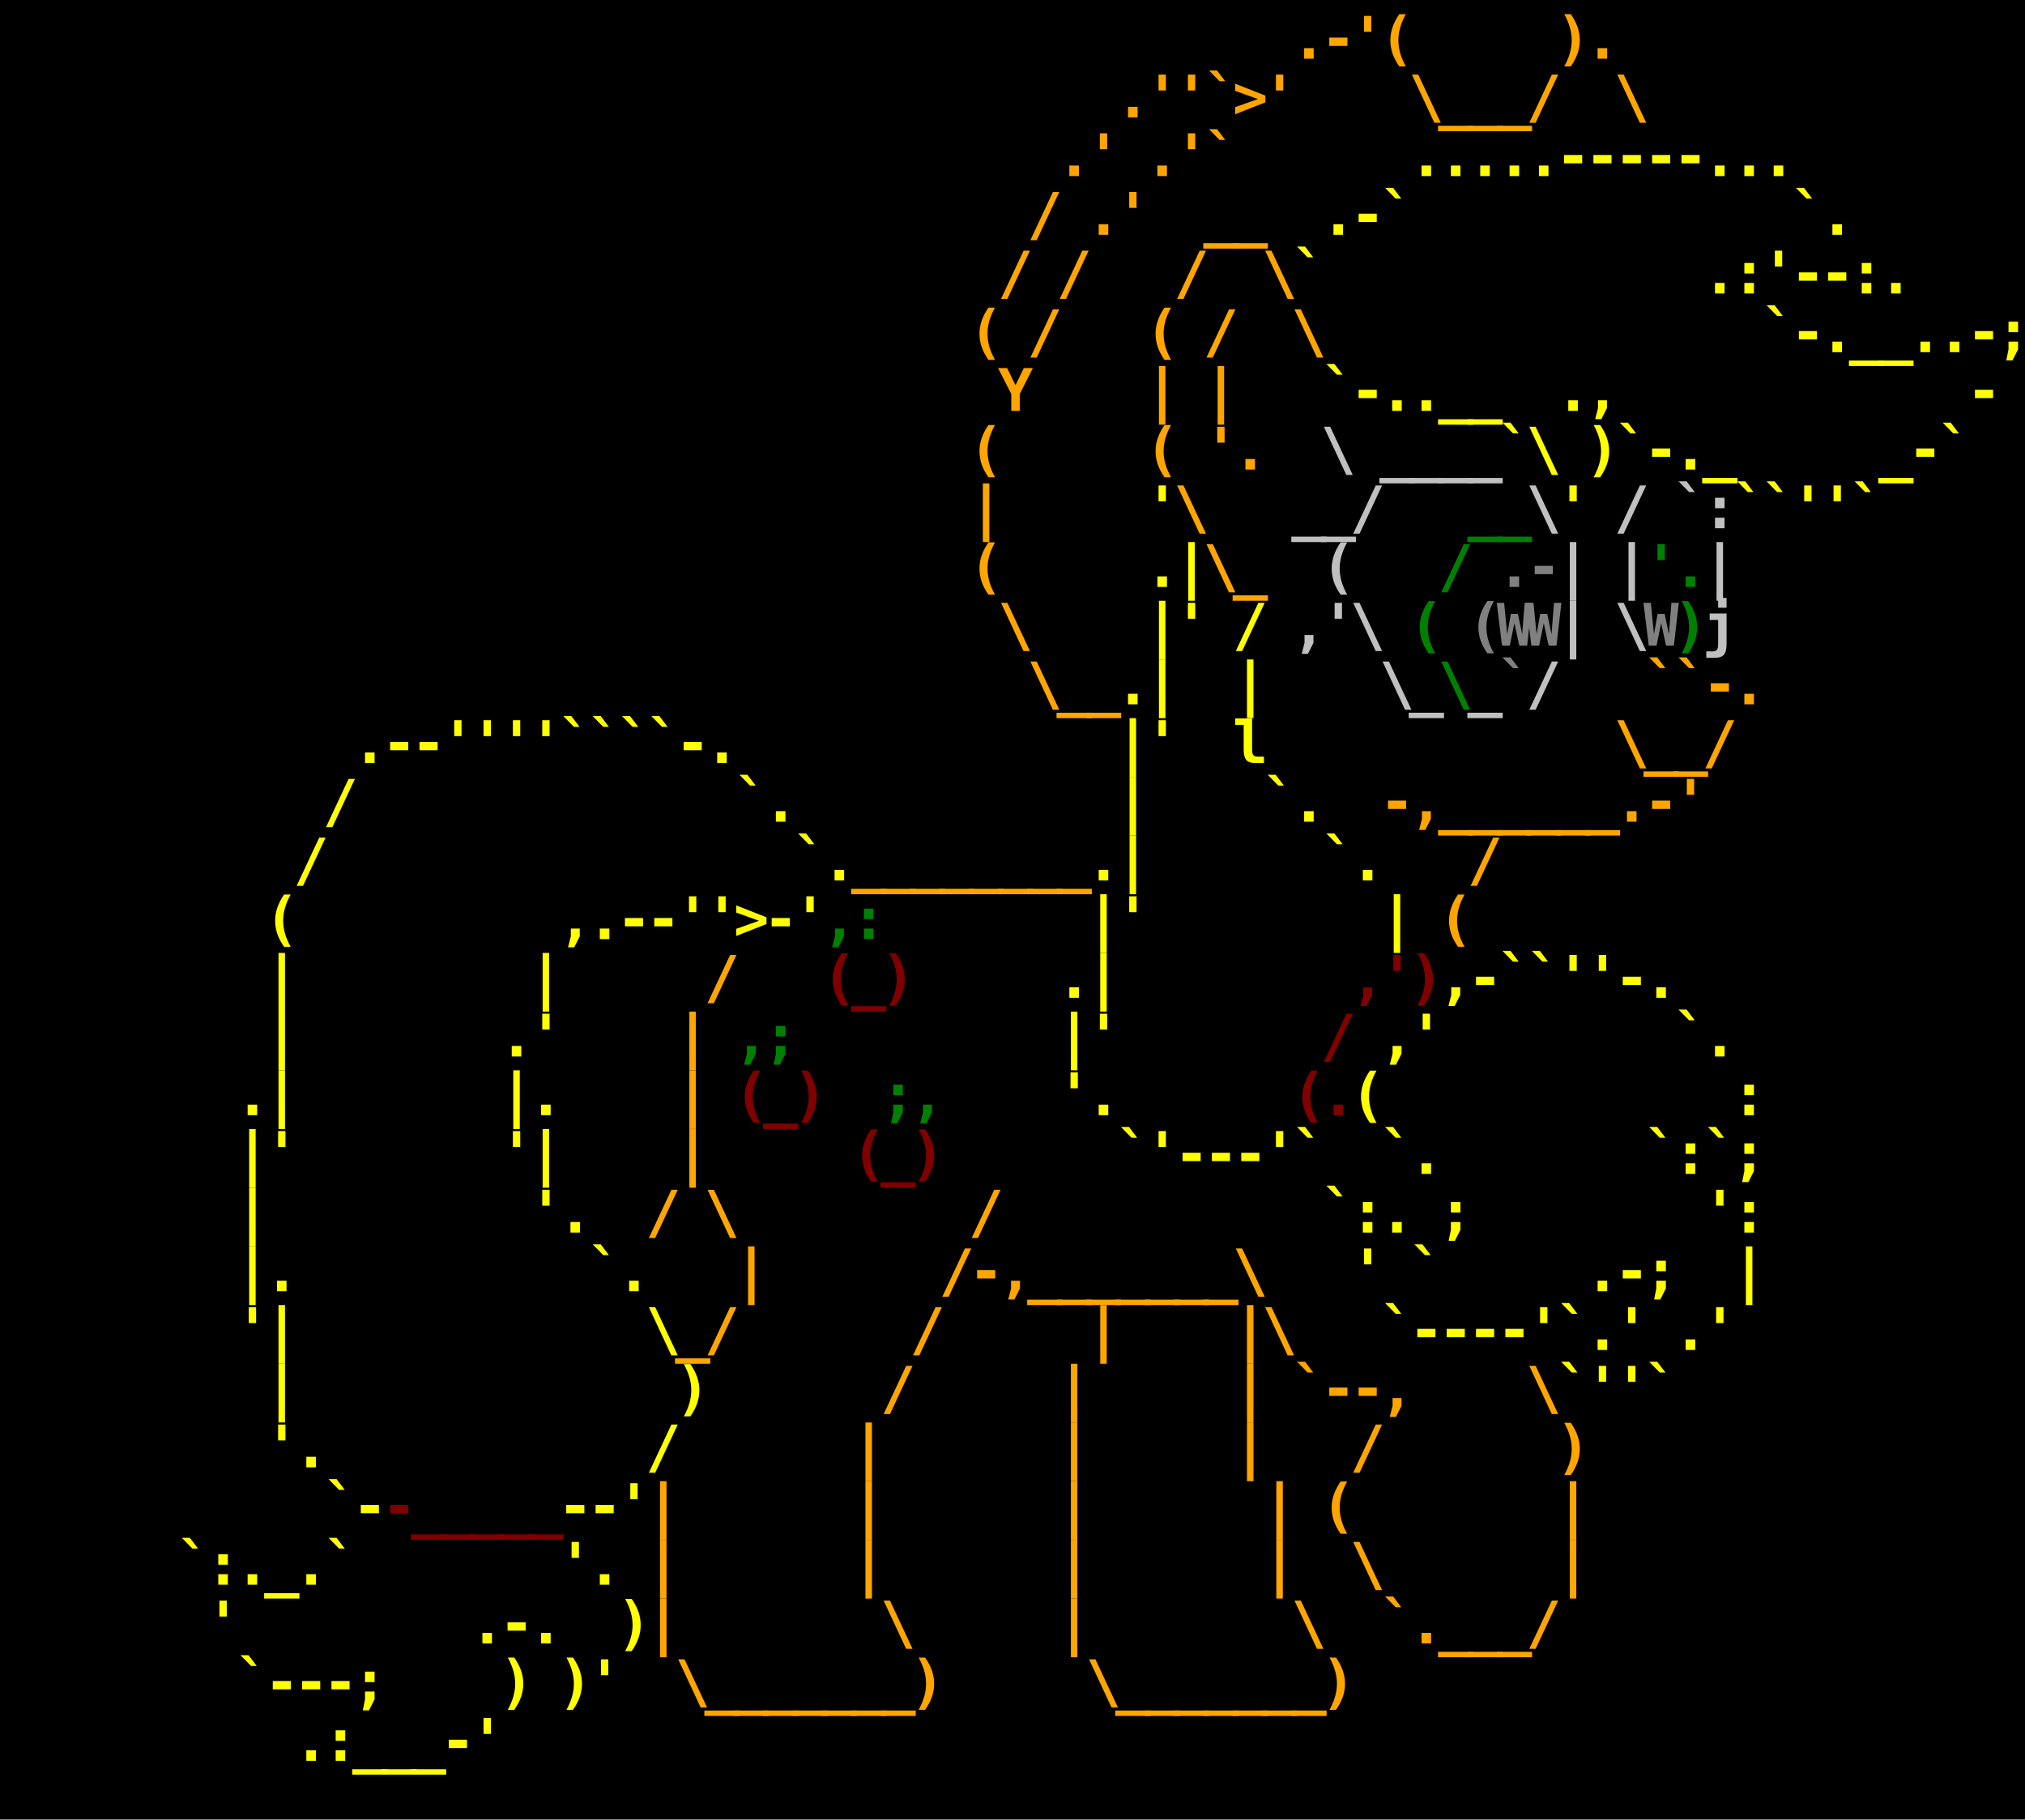
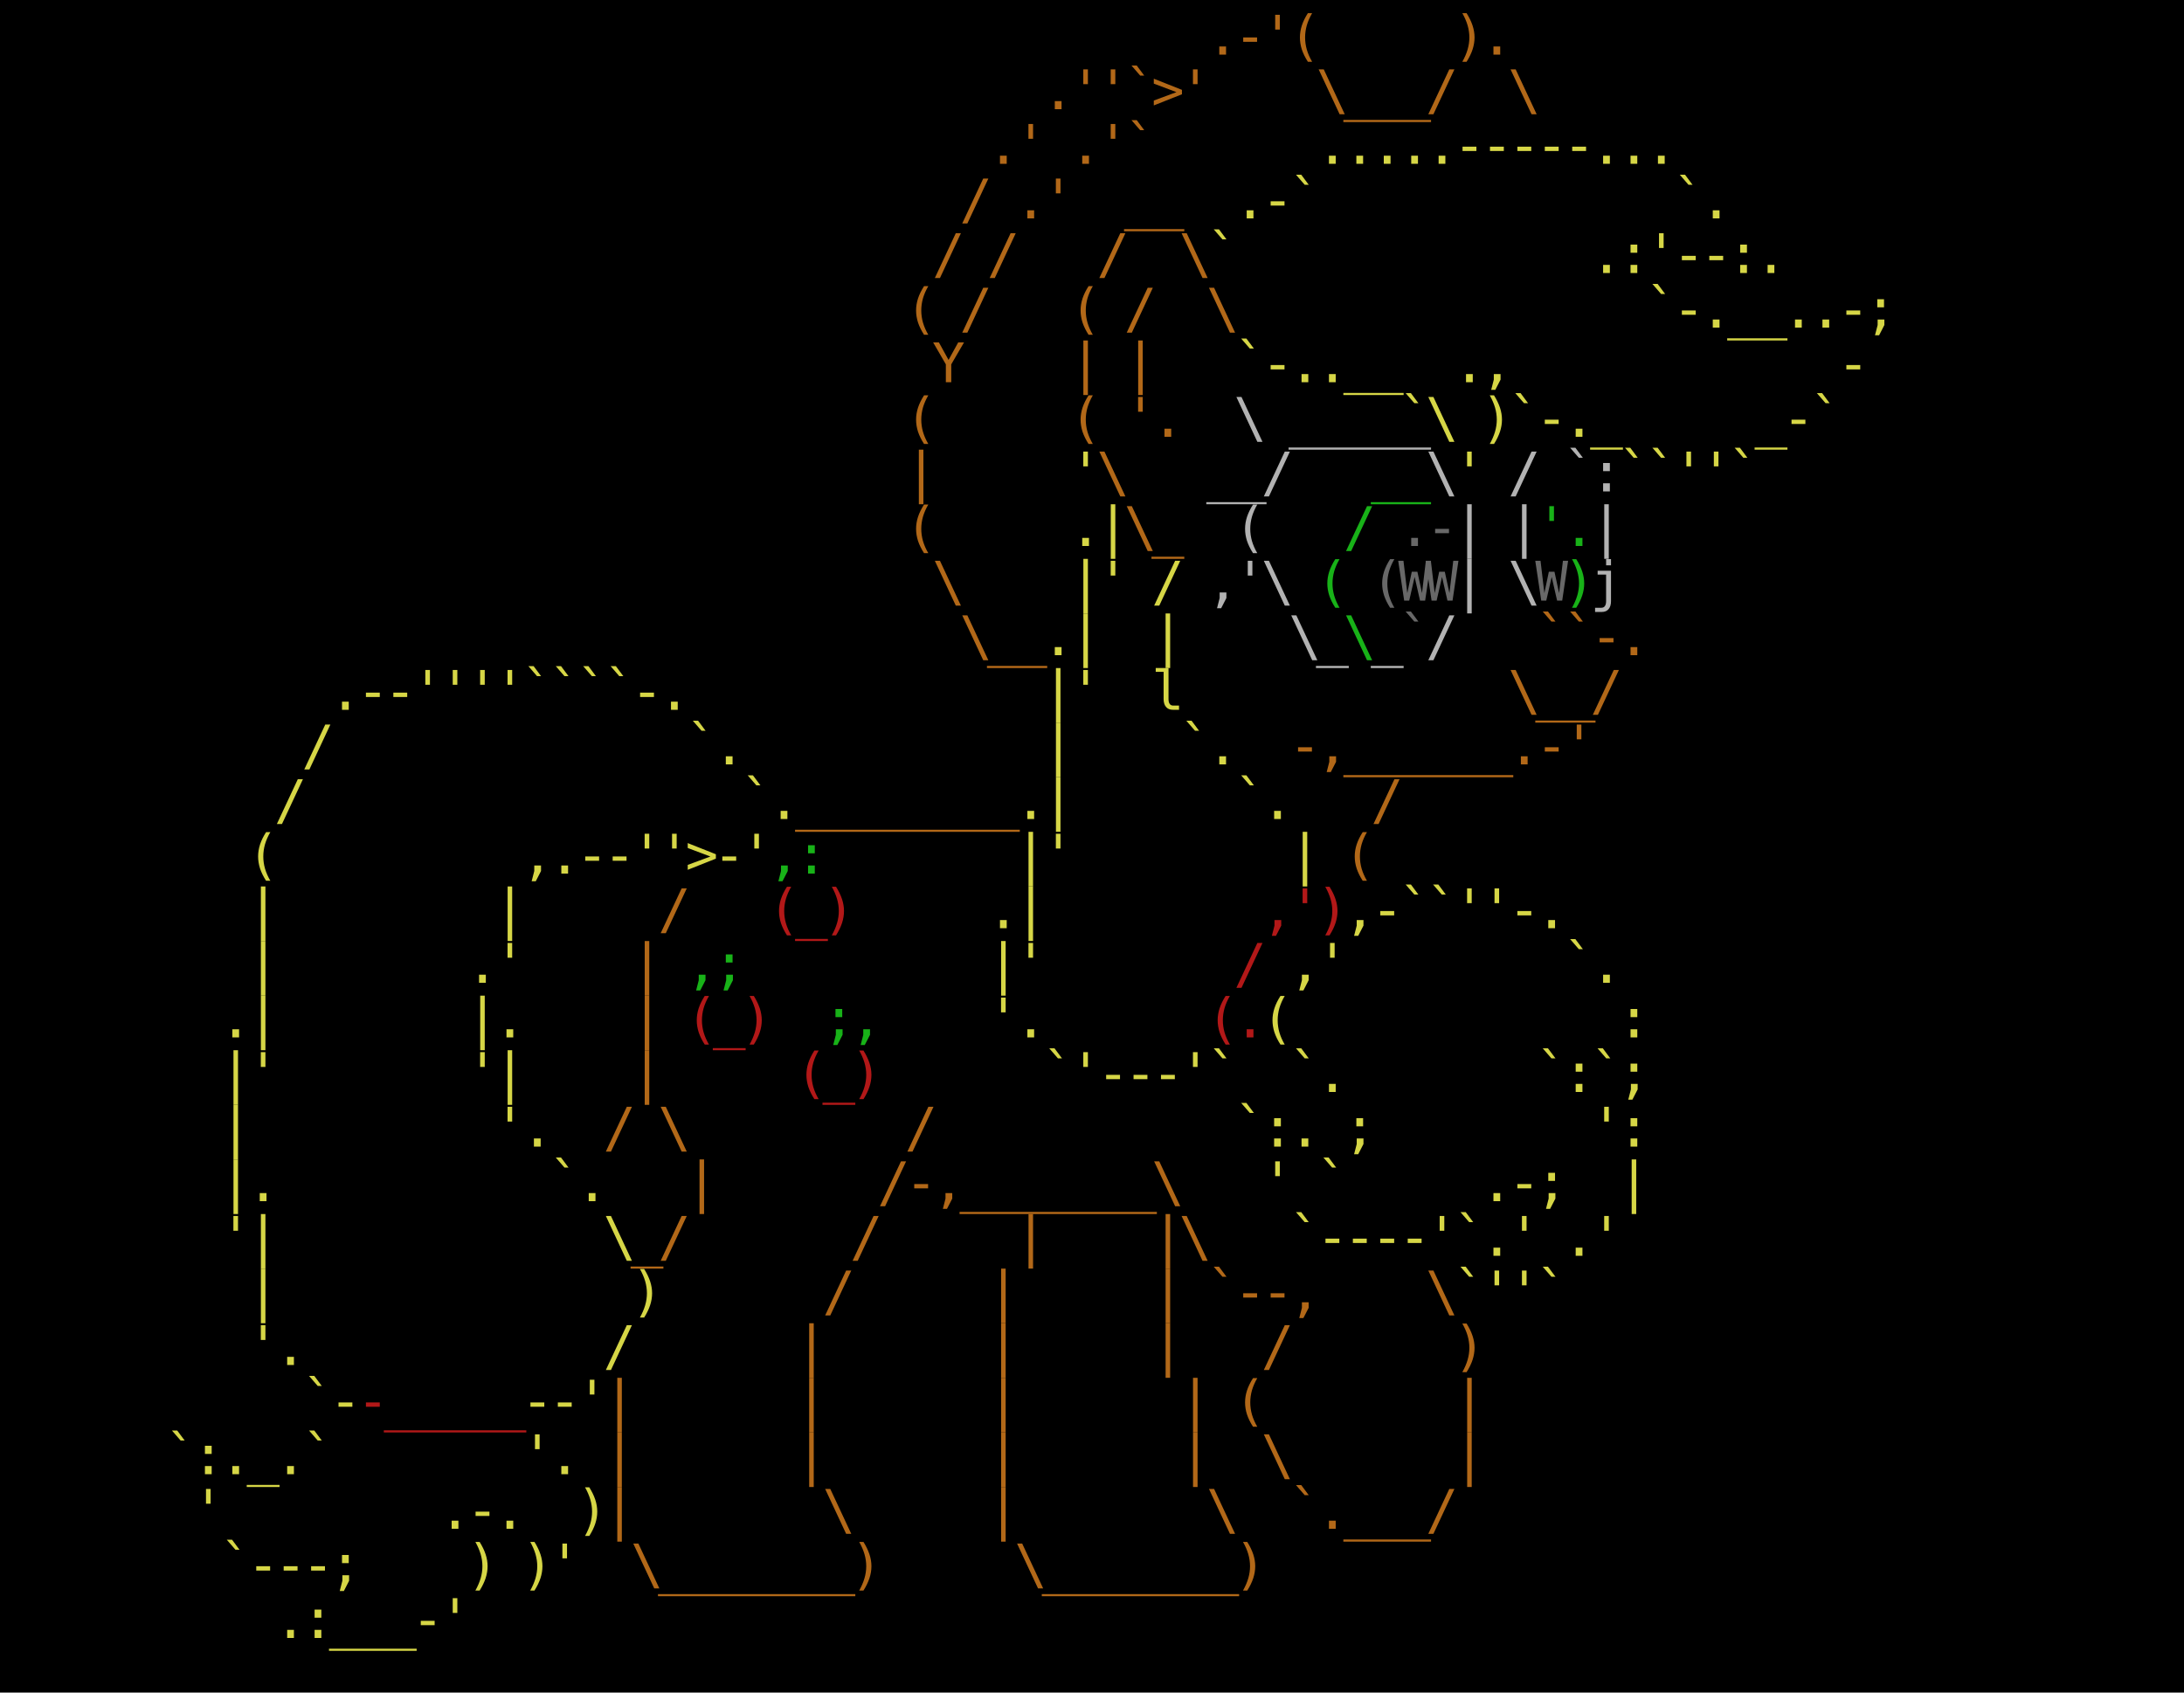
- <svg xmlns="http://www.w3.org/2000/svg" width="414" height="372">
-   <rect style="fill:black;stroke:none;" width="414" height="372" x="0" y="0" />
-   <text y="0" x="0" style="font-family:monospace;font-size:12px;font-weight:bold;">
-     <tspan x="264" y="12" style="fill:orange;">.</tspan>
-     <tspan x="270" y="12" style="fill:orange;">-</tspan>
-     <tspan x="276" y="12" style="fill:orange;">'</tspan>
-     <tspan x="282" y="12" style="fill:orange;">(</tspan>
-     <tspan x="318" y="12" style="fill:orange;">)</tspan>
-     <tspan x="324" y="12" style="fill:orange;">.</tspan>
-     <tspan x="228" y="24" style="fill:orange;">.</tspan>
-     <tspan x="234" y="24" style="fill:orange;">'</tspan>
-     <tspan x="240" y="24" style="fill:orange;">'</tspan>
-     <tspan x="246" y="24" style="fill:orange;">`</tspan>
-     <tspan x="252" y="24" style="fill:orange;">&gt;</tspan>
-     <tspan x="258" y="24" style="fill:orange;">'</tspan>
-     <tspan x="288" y="24" style="fill:orange;">\</tspan>
-     <tspan x="294" y="24" style="fill:orange;">_</tspan>
-     <tspan x="300" y="24" style="fill:orange;">_</tspan>
-     <tspan x="306" y="24" style="fill:orange;">_</tspan>
-     <tspan x="312" y="24" style="fill:orange;">/</tspan>
-     <tspan x="330" y="24" style="fill:orange;">\</tspan>
-     <tspan x="216" y="36" style="fill:orange;">.</tspan>
-     <tspan x="222" y="36" style="fill:orange;">'</tspan>
-     <tspan x="234" y="36" style="fill:orange;">.</tspan>
-     <tspan x="240" y="36" style="fill:orange;">'</tspan>
-     <tspan x="246" y="36" style="fill:orange;">`</tspan>
-     <tspan x="288" y="36" style="fill:yellow;">.</tspan>
-     <tspan x="294" y="36" style="fill:yellow;">.</tspan>
-     <tspan x="300" y="36" style="fill:yellow;">.</tspan>
-     <tspan x="306" y="36" style="fill:yellow;">.</tspan>
-     <tspan x="312" y="36" style="fill:yellow;">.</tspan>
-     <tspan x="318" y="36" style="fill:yellow;">-</tspan>
-     <tspan x="324" y="36" style="fill:yellow;">-</tspan>
-     <tspan x="330" y="36" style="fill:yellow;">-</tspan>
-     <tspan x="336" y="36" style="fill:yellow;">-</tspan>
-     <tspan x="342" y="36" style="fill:yellow;">-</tspan>
-     <tspan x="348" y="36" style="fill:yellow;">.</tspan>
-     <tspan x="354" y="36" style="fill:yellow;">.</tspan>
-     <tspan x="360" y="36" style="fill:yellow;">.</tspan>
-     <tspan x="210" y="48" style="fill:orange;">/</tspan>
-     <tspan x="222" y="48" style="fill:orange;">.</tspan>
-     <tspan x="228" y="48" style="fill:orange;">'</tspan>
-     <tspan x="246" y="48" style="fill:orange;">_</tspan>
-     <tspan x="252" y="48" style="fill:orange;">_</tspan>
-     <tspan x="270" y="48" style="fill:yellow;">.</tspan>
-     <tspan x="276" y="48" style="fill:yellow;">-</tspan>
-     <tspan x="282" y="48" style="fill:yellow;">`</tspan>
-     <tspan x="366" y="48" style="fill:yellow;">`</tspan>
-     <tspan x="372" y="48" style="fill:yellow;">.</tspan>
-     <tspan x="204" y="60" style="fill:orange;">/</tspan>
-     <tspan x="216" y="60" style="fill:orange;">/</tspan>
-     <tspan x="240" y="60" style="fill:orange;">/</tspan>
-     <tspan x="258" y="60" style="fill:orange;">\</tspan>
-     <tspan x="264" y="60" style="fill:yellow;">`</tspan>
-     <tspan x="348" y="60" style="fill:yellow;">.</tspan>
-     <tspan x="354" y="60" style="fill:yellow;">:</tspan>
-     <tspan x="360" y="60" style="fill:yellow;">'</tspan>
-     <tspan x="366" y="60" style="fill:yellow;">-</tspan>
-     <tspan x="372" y="60" style="fill:yellow;">-</tspan>
-     <tspan x="378" y="60" style="fill:yellow;">:</tspan>
-     <tspan x="384" y="60" style="fill:yellow;">.</tspan>
-     <tspan x="198" y="72" style="fill:orange;">(</tspan>
-     <tspan x="210" y="72" style="fill:orange;">/</tspan>
-     <tspan x="234" y="72" style="fill:orange;">(</tspan>
-     <tspan x="246" y="72" style="fill:orange;">/</tspan>
-     <tspan x="264" y="72" style="fill:orange;">\</tspan>
-     <tspan x="360" y="72" style="fill:yellow;">`</tspan>
-     <tspan x="366" y="72" style="fill:yellow;">-</tspan>
-     <tspan x="372" y="72" style="fill:yellow;">.</tspan>
-     <tspan x="378" y="72" style="fill:yellow;">_</tspan>
-     <tspan x="384" y="72" style="fill:yellow;">_</tspan>
-     <tspan x="390" y="72" style="fill:yellow;">.</tspan>
-     <tspan x="396" y="72" style="fill:yellow;">.</tspan>
-     <tspan x="402" y="72" style="fill:yellow;">-</tspan>
-     <tspan x="408" y="72" style="fill:yellow;">;</tspan>
-     <tspan x="204" y="84" style="fill:orange;">Y</tspan>
-     <tspan x="234" y="84" style="fill:orange;">|</tspan>
-     <tspan x="246" y="84" style="fill:orange;">|</tspan>
-     <tspan x="270" y="84" style="fill:yellow;">`</tspan>
-     <tspan x="276" y="84" style="fill:yellow;">-</tspan>
-     <tspan x="282" y="84" style="fill:yellow;">.</tspan>
-     <tspan x="288" y="84" style="fill:yellow;">.</tspan>
-     <tspan x="294" y="84" style="fill:yellow;">_</tspan>
-     <tspan x="300" y="84" style="fill:yellow;">_</tspan>
-     <tspan x="318" y="84" style="fill:yellow;">.</tspan>
-     <tspan x="324" y="84" style="fill:yellow;">,</tspan>
-     <tspan x="402" y="84" style="fill:yellow;">-</tspan>
-     <tspan x="198" y="96" style="fill:orange;">(</tspan>
-     <tspan x="234" y="96" style="fill:orange;">(</tspan>
-     <tspan x="246" y="96" style="fill:orange;">'</tspan>
-     <tspan x="252" y="96" style="fill:orange;">.</tspan>
-     <tspan x="270" y="96" style="fill:silver;">\</tspan>
-     <tspan x="282" y="96" style="fill:silver;">_</tspan>
-     <tspan x="288" y="96" style="fill:silver;">_</tspan>
-     <tspan x="294" y="96" style="fill:silver;">_</tspan>
-     <tspan x="300" y="96" style="fill:silver;">_</tspan>
-     <tspan x="306" y="96" style="fill:yellow;">`</tspan>
-     <tspan x="312" y="96" style="fill:yellow;">\</tspan>
-     <tspan x="324" y="96" style="fill:yellow;">)</tspan>
-     <tspan x="330" y="96" style="fill:yellow;">`</tspan>
-     <tspan x="336" y="96" style="fill:yellow;">-</tspan>
-     <tspan x="342" y="96" style="fill:yellow;">.</tspan>
-     <tspan x="348" y="96" style="fill:yellow;">_</tspan>
-     <tspan x="384" y="96" style="fill:yellow;">_</tspan>
-     <tspan x="390" y="96" style="fill:yellow;">-</tspan>
-     <tspan x="396" y="96" style="fill:yellow;">`</tspan>
-     <tspan x="198" y="108" style="fill:orange;">|</tspan>
-     <tspan x="234" y="108" style="fill:yellow;">'</tspan>
-     <tspan x="240" y="108" style="fill:orange;">\</tspan>
-     <tspan x="264" y="108" style="fill:silver;">_</tspan>
-     <tspan x="270" y="108" style="fill:silver;">_</tspan>
-     <tspan x="276" y="108" style="fill:silver;">/</tspan>
-     <tspan x="300" y="108" style="fill:green;">_</tspan>
-     <tspan x="306" y="108" style="fill:green;">_</tspan>
-     <tspan x="312" y="108" style="fill:silver;">\</tspan>
-     <tspan x="318" y="108" style="fill:yellow;">'</tspan>
-     <tspan x="330" y="108" style="fill:silver;">/</tspan>
-     <tspan x="342" y="108" style="fill:silver;">`</tspan>
-     <tspan x="348" y="108" style="fill:silver;">:</tspan>
-     <tspan x="354" y="108" style="fill:yellow;">`</tspan>
-     <tspan x="360" y="108" style="fill:yellow;">`</tspan>
-     <tspan x="366" y="108" style="fill:yellow;">'</tspan>
-     <tspan x="372" y="108" style="fill:yellow;">'</tspan>
-     <tspan x="378" y="108" style="fill:yellow;">`</tspan>
-     <tspan x="198" y="120" style="fill:orange;">(</tspan>
-     <tspan x="234" y="120" style="fill:yellow;">.</tspan>
-     <tspan x="240" y="120" style="fill:yellow;">|</tspan>
-     <tspan x="246" y="120" style="fill:orange;">\</tspan>
-     <tspan x="252" y="120" style="fill:orange;">_</tspan>
-     <tspan x="270" y="120" style="fill:silver;">(</tspan>
-     <tspan x="294" y="120" style="fill:green;">/</tspan>
-     <tspan x="306" y="120" style="fill:gray;">.</tspan>
-     <tspan x="312" y="120" style="fill:gray;">-</tspan>
-     <tspan x="318" y="120" style="fill:silver;">|</tspan>
-     <tspan x="330" y="120" style="fill:silver;">|</tspan>
-     <tspan x="336" y="120" style="fill:green;">'</tspan>
-     <tspan x="342" y="120" style="fill:green;">.</tspan>
-     <tspan x="348" y="120" style="fill:silver;">|</tspan>
-     <tspan x="204" y="132" style="fill:orange;">\</tspan>
-     <tspan x="234" y="132" style="fill:yellow;">|</tspan>
-     <tspan x="240" y="132" style="fill:yellow;">'</tspan>
-     <tspan x="252" y="132" style="fill:yellow;">/</tspan>
-     <tspan x="264" y="132" style="fill:silver;">,</tspan>
-     <tspan x="270" y="132" style="fill:silver;">'</tspan>
-     <tspan x="276" y="132" style="fill:silver;">\</tspan>
-     <tspan x="288" y="132" style="fill:green;">(</tspan>
-     <tspan x="300" y="132" style="fill:gray;">(</tspan>
-     <tspan x="306" y="132" style="fill:gray;">W</tspan>
-     <tspan x="312" y="132" style="fill:gray;">W</tspan>
-     <tspan x="318" y="132" style="fill:silver;">|</tspan>
-     <tspan x="330" y="132" style="fill:silver;">\</tspan>
-     <tspan x="336" y="132" style="fill:gray;">W</tspan>
-     <tspan x="342" y="132" style="fill:green;">)</tspan>
-     <tspan x="348" y="132" style="fill:silver;">j</tspan>
-     <tspan x="210" y="144" style="fill:orange;">\</tspan>
-     <tspan x="216" y="144" style="fill:orange;">_</tspan>
-     <tspan x="222" y="144" style="fill:orange;">_</tspan>
-     <tspan x="228" y="144" style="fill:yellow;">.</tspan>
-     <tspan x="234" y="144" style="fill:yellow;">|</tspan>
-     <tspan x="252" y="144" style="fill:yellow;">|</tspan>
-     <tspan x="282" y="144" style="fill:silver;">\</tspan>
-     <tspan x="288" y="144" style="fill:silver;">_</tspan>
-     <tspan x="294" y="144" style="fill:green;">\</tspan>
-     <tspan x="300" y="144" style="fill:silver;">_</tspan>
-     <tspan x="306" y="144" style="fill:gray;">`</tspan>
-     <tspan x="312" y="144" style="fill:silver;">/</tspan>
-     <tspan x="336" y="144" style="fill:orange;">`</tspan>
-     <tspan x="342" y="144" style="fill:orange;">`</tspan>
-     <tspan x="348" y="144" style="fill:orange;">-</tspan>
-     <tspan x="354" y="144" style="fill:orange;">.</tspan>
-     <tspan x="72" y="156" style="fill:yellow;">.</tspan>
-     <tspan x="78" y="156" style="fill:yellow;">-</tspan>
-     <tspan x="84" y="156" style="fill:yellow;">-</tspan>
-     <tspan x="90" y="156" style="fill:yellow;">'</tspan>
-     <tspan x="96" y="156" style="fill:yellow;">'</tspan>
-     <tspan x="102" y="156" style="fill:yellow;">'</tspan>
-     <tspan x="108" y="156" style="fill:yellow;">'</tspan>
-     <tspan x="114" y="156" style="fill:yellow;">`</tspan>
-     <tspan x="120" y="156" style="fill:yellow;">`</tspan>
-     <tspan x="126" y="156" style="fill:yellow;">`</tspan>
-     <tspan x="132" y="156" style="fill:yellow;">`</tspan>
-     <tspan x="138" y="156" style="fill:yellow;">-</tspan>
-     <tspan x="144" y="156" style="fill:yellow;">.</tspan>
-     <tspan x="228" y="156" style="fill:yellow;">|</tspan>
-     <tspan x="234" y="156" style="fill:yellow;">'</tspan>
-     <tspan x="252" y="156" style="fill:yellow;">l</tspan>
-     <tspan x="330" y="156" style="fill:orange;">\</tspan>
-     <tspan x="336" y="156" style="fill:orange;">_</tspan>
-     <tspan x="342" y="156" style="fill:orange;">_</tspan>
-     <tspan x="348" y="156" style="fill:orange;">/</tspan>
-     <tspan x="66" y="168" style="fill:yellow;">/</tspan>
-     <tspan x="150" y="168" style="fill:yellow;">`</tspan>
-     <tspan x="156" y="168" style="fill:yellow;">.</tspan>
-     <tspan x="228" y="168" style="fill:yellow;">|</tspan>
-     <tspan x="258" y="168" style="fill:yellow;">`</tspan>
-     <tspan x="264" y="168" style="fill:yellow;">.</tspan>
-     <tspan x="282" y="168" style="fill:orange;">-</tspan>
-     <tspan x="288" y="168" style="fill:orange;">,</tspan>
-     <tspan x="294" y="168" style="fill:orange;">_</tspan>
-     <tspan x="300" y="168" style="fill:orange;">_</tspan>
-     <tspan x="306" y="168" style="fill:orange;">_</tspan>
-     <tspan x="312" y="168" style="fill:orange;">_</tspan>
-     <tspan x="318" y="168" style="fill:orange;">_</tspan>
-     <tspan x="324" y="168" style="fill:orange;">_</tspan>
-     <tspan x="330" y="168" style="fill:orange;">.</tspan>
-     <tspan x="336" y="168" style="fill:orange;">-</tspan>
-     <tspan x="342" y="168" style="fill:orange;">'</tspan>
-     <tspan x="60" y="180" style="fill:yellow;">/</tspan>
-     <tspan x="162" y="180" style="fill:yellow;">`</tspan>
-     <tspan x="168" y="180" style="fill:yellow;">.</tspan>
-     <tspan x="174" y="180" style="fill:orange;">_</tspan>
-     <tspan x="180" y="180" style="fill:orange;">_</tspan>
-     <tspan x="186" y="180" style="fill:orange;">_</tspan>
-     <tspan x="192" y="180" style="fill:orange;">_</tspan>
-     <tspan x="198" y="180" style="fill:orange;">_</tspan>
-     <tspan x="204" y="180" style="fill:orange;">_</tspan>
-     <tspan x="210" y="180" style="fill:orange;">_</tspan>
-     <tspan x="216" y="180" style="fill:orange;">_</tspan>
-     <tspan x="222" y="180" style="fill:yellow;">.</tspan>
-     <tspan x="228" y="180" style="fill:yellow;">|</tspan>
-     <tspan x="270" y="180" style="fill:yellow;">`</tspan>
-     <tspan x="276" y="180" style="fill:yellow;">.</tspan>
-     <tspan x="300" y="180" style="fill:orange;">/</tspan>
-     <tspan x="54" y="192" style="fill:yellow;">(</tspan>
-     <tspan x="114" y="192" style="fill:yellow;">,</tspan>
-     <tspan x="120" y="192" style="fill:yellow;">.</tspan>
-     <tspan x="126" y="192" style="fill:yellow;">-</tspan>
-     <tspan x="132" y="192" style="fill:yellow;">-</tspan>
-     <tspan x="138" y="192" style="fill:yellow;">'</tspan>
-     <tspan x="144" y="192" style="fill:yellow;">'</tspan>
-     <tspan x="150" y="192" style="fill:yellow;">&gt;</tspan>
-     <tspan x="156" y="192" style="fill:yellow;">-</tspan>
-     <tspan x="162" y="192" style="fill:yellow;">'</tspan>
-     <tspan x="168" y="192" style="fill:green;">,</tspan>
-     <tspan x="174" y="192" style="fill:green;">:</tspan>
-     <tspan x="222" y="192" style="fill:yellow;">|</tspan>
-     <tspan x="228" y="192" style="fill:yellow;">'</tspan>
-     <tspan x="282" y="192" style="fill:yellow;">|</tspan>
-     <tspan x="294" y="192" style="fill:orange;">(</tspan>
-     <tspan x="54" y="204" style="fill:yellow;">|</tspan>
-     <tspan x="108" y="204" style="fill:yellow;">|</tspan>
-     <tspan x="144" y="204" style="fill:orange;">/</tspan>
-     <tspan x="168" y="204" style="fill:maroon;">(</tspan>
-     <tspan x="174" y="204" style="fill:maroon;">_</tspan>
-     <tspan x="180" y="204" style="fill:maroon;">)</tspan>
-     <tspan x="216" y="204" style="fill:yellow;">.</tspan>
-     <tspan x="222" y="204" style="fill:yellow;">|</tspan>
-     <tspan x="276" y="204" style="fill:maroon;">,</tspan>
-     <tspan x="282" y="204" style="fill:maroon;">'</tspan>
-     <tspan x="288" y="204" style="fill:maroon;">)</tspan>
-     <tspan x="294" y="204" style="fill:yellow;">,</tspan>
-     <tspan x="300" y="204" style="fill:yellow;">-</tspan>
-     <tspan x="306" y="204" style="fill:yellow;">`</tspan>
-     <tspan x="312" y="204" style="fill:yellow;">`</tspan>
-     <tspan x="318" y="204" style="fill:yellow;">'</tspan>
-     <tspan x="324" y="204" style="fill:yellow;">'</tspan>
-     <tspan x="330" y="204" style="fill:yellow;">-</tspan>
-     <tspan x="336" y="204" style="fill:yellow;">.</tspan>
-     <tspan x="54" y="216" style="fill:yellow;">|</tspan>
-     <tspan x="102" y="216" style="fill:yellow;">.</tspan>
-     <tspan x="108" y="216" style="fill:yellow;">'</tspan>
-     <tspan x="138" y="216" style="fill:orange;">|</tspan>
-     <tspan x="150" y="216" style="fill:green;">,</tspan>
-     <tspan x="156" y="216" style="fill:green;">;</tspan>
-     <tspan x="216" y="216" style="fill:yellow;">|</tspan>
-     <tspan x="222" y="216" style="fill:yellow;">'</tspan>
-     <tspan x="270" y="216" style="fill:maroon;">/</tspan>
-     <tspan x="282" y="216" style="fill:yellow;">,</tspan>
-     <tspan x="288" y="216" style="fill:yellow;">'</tspan>
-     <tspan x="342" y="216" style="fill:yellow;">`</tspan>
-     <tspan x="348" y="216" style="fill:yellow;">.</tspan>
-     <tspan x="48" y="228" style="fill:yellow;">.</tspan>
-     <tspan x="54" y="228" style="fill:yellow;">|</tspan>
-     <tspan x="102" y="228" style="fill:yellow;">|</tspan>
-     <tspan x="108" y="228" style="fill:yellow;">.</tspan>
-     <tspan x="138" y="228" style="fill:orange;">|</tspan>
-     <tspan x="150" y="228" style="fill:maroon;">(</tspan>
-     <tspan x="156" y="228" style="fill:maroon;">_</tspan>
-     <tspan x="162" y="228" style="fill:maroon;">)</tspan>
-     <tspan x="180" y="228" style="fill:green;">;</tspan>
-     <tspan x="186" y="228" style="fill:green;">,</tspan>
-     <tspan x="216" y="228" style="fill:yellow;">'</tspan>
-     <tspan x="222" y="228" style="fill:yellow;">.</tspan>
-     <tspan x="264" y="228" style="fill:maroon;">(</tspan>
-     <tspan x="270" y="228" style="fill:maroon;">.</tspan>
-     <tspan x="276" y="228" style="fill:yellow;">(</tspan>
-     <tspan x="354" y="228" style="fill:yellow;">:</tspan>
-     <tspan x="48" y="240" style="fill:yellow;">|</tspan>
-     <tspan x="54" y="240" style="fill:yellow;">'</tspan>
-     <tspan x="102" y="240" style="fill:yellow;">'</tspan>
-     <tspan x="108" y="240" style="fill:yellow;">|</tspan>
-     <tspan x="138" y="240" style="fill:orange;">|</tspan>
-     <tspan x="174" y="240" style="fill:maroon;">(</tspan>
-     <tspan x="180" y="240" style="fill:maroon;">_</tspan>
-     <tspan x="186" y="240" style="fill:maroon;">)</tspan>
-     <tspan x="228" y="240" style="fill:yellow;">`</tspan>
-     <tspan x="234" y="240" style="fill:yellow;">'</tspan>
-     <tspan x="240" y="240" style="fill:yellow;">-</tspan>
-     <tspan x="246" y="240" style="fill:yellow;">-</tspan>
-     <tspan x="252" y="240" style="fill:yellow;">-</tspan>
-     <tspan x="258" y="240" style="fill:yellow;">'</tspan>
-     <tspan x="264" y="240" style="fill:yellow;">`</tspan>
-     <tspan x="282" y="240" style="fill:yellow;">`</tspan>
-     <tspan x="288" y="240" style="fill:yellow;">.</tspan>
-     <tspan x="336" y="240" style="fill:yellow;">`</tspan>
-     <tspan x="342" y="240" style="fill:yellow;">:</tspan>
-     <tspan x="348" y="240" style="fill:yellow;">`</tspan>
-     <tspan x="354" y="240" style="fill:yellow;">;</tspan>
-     <tspan x="48" y="252" style="fill:yellow;">|</tspan>
-     <tspan x="108" y="252" style="fill:yellow;">'</tspan>
-     <tspan x="114" y="252" style="fill:yellow;">.</tspan>
-     <tspan x="132" y="252" style="fill:orange;">/</tspan>
-     <tspan x="144" y="252" style="fill:orange;">\</tspan>
-     <tspan x="198" y="252" style="fill:orange;">/</tspan>
-     <tspan x="270" y="252" style="fill:yellow;">`</tspan>
-     <tspan x="276" y="252" style="fill:yellow;">:</tspan>
-     <tspan x="282" y="252" style="fill:yellow;">.</tspan>
-     <tspan x="294" y="252" style="fill:yellow;">;</tspan>
-     <tspan x="348" y="252" style="fill:yellow;">'</tspan>
-     <tspan x="354" y="252" style="fill:yellow;">:</tspan>
-     <tspan x="48" y="264" style="fill:yellow;">|</tspan>
-     <tspan x="54" y="264" style="fill:yellow;">.</tspan>
-     <tspan x="120" y="264" style="fill:yellow;">`</tspan>
-     <tspan x="126" y="264" style="fill:yellow;">.</tspan>
-     <tspan x="150" y="264" style="fill:orange;">|</tspan>
-     <tspan x="192" y="264" style="fill:orange;">/</tspan>
-     <tspan x="198" y="264" style="fill:orange;">-</tspan>
-     <tspan x="204" y="264" style="fill:orange;">,</tspan>
-     <tspan x="210" y="264" style="fill:orange;">_</tspan>
-     <tspan x="216" y="264" style="fill:orange;">_</tspan>
-     <tspan x="222" y="264" style="fill:orange;">_</tspan>
-     <tspan x="228" y="264" style="fill:orange;">_</tspan>
-     <tspan x="234" y="264" style="fill:orange;">_</tspan>
-     <tspan x="240" y="264" style="fill:orange;">_</tspan>
-     <tspan x="246" y="264" style="fill:orange;">_</tspan>
-     <tspan x="252" y="264" style="fill:orange;">\</tspan>
-     <tspan x="276" y="264" style="fill:yellow;">'</tspan>
-     <tspan x="288" y="264" style="fill:yellow;">`</tspan>
-     <tspan x="324" y="264" style="fill:yellow;">.</tspan>
-     <tspan x="330" y="264" style="fill:yellow;">-</tspan>
-     <tspan x="336" y="264" style="fill:yellow;">;</tspan>
-     <tspan x="354" y="264" style="fill:yellow;">|</tspan>
-     <tspan x="48" y="276" style="fill:yellow;">'</tspan>
-     <tspan x="54" y="276" style="fill:yellow;">|</tspan>
-     <tspan x="132" y="276" style="fill:yellow;">\</tspan>
-     <tspan x="138" y="276" style="fill:orange;">_</tspan>
-     <tspan x="144" y="276" style="fill:orange;">/</tspan>
-     <tspan x="186" y="276" style="fill:orange;">/</tspan>
-     <tspan x="222" y="276" style="fill:orange;">|</tspan>
-     <tspan x="252" y="276" style="fill:orange;">|</tspan>
-     <tspan x="258" y="276" style="fill:orange;">\</tspan>
-     <tspan x="282" y="276" style="fill:yellow;">`</tspan>
-     <tspan x="288" y="276" style="fill:yellow;">-</tspan>
-     <tspan x="294" y="276" style="fill:yellow;">-</tspan>
-     <tspan x="300" y="276" style="fill:yellow;">-</tspan>
-     <tspan x="306" y="276" style="fill:yellow;">-</tspan>
-     <tspan x="312" y="276" style="fill:yellow;">'</tspan>
-     <tspan x="318" y="276" style="fill:yellow;">`</tspan>
-     <tspan x="324" y="276" style="fill:yellow;">.</tspan>
-     <tspan x="330" y="276" style="fill:yellow;">'</tspan>
-     <tspan x="342" y="276" style="fill:yellow;">.</tspan>
-     <tspan x="348" y="276" style="fill:yellow;">'</tspan>
-     <tspan x="54" y="288" style="fill:yellow;">|</tspan>
-     <tspan x="138" y="288" style="fill:yellow;">)</tspan>
-     <tspan x="180" y="288" style="fill:orange;">/</tspan>
-     <tspan x="216" y="288" style="fill:orange;">|</tspan>
-     <tspan x="252" y="288" style="fill:orange;">|</tspan>
-     <tspan x="264" y="288" style="fill:orange;">`</tspan>
-     <tspan x="270" y="288" style="fill:orange;">-</tspan>
-     <tspan x="276" y="288" style="fill:orange;">-</tspan>
-     <tspan x="282" y="288" style="fill:orange;">,</tspan>
-     <tspan x="312" y="288" style="fill:orange;">\</tspan>
-     <tspan x="318" y="288" style="fill:yellow;">`</tspan>
-     <tspan x="324" y="288" style="fill:yellow;">'</tspan>
-     <tspan x="330" y="288" style="fill:yellow;">'</tspan>
-     <tspan x="336" y="288" style="fill:yellow;">`</tspan>
-     <tspan x="54" y="300" style="fill:yellow;">'</tspan>
-     <tspan x="60" y="300" style="fill:yellow;">.</tspan>
-     <tspan x="132" y="300" style="fill:yellow;">/</tspan>
-     <tspan x="174" y="300" style="fill:orange;">|</tspan>
-     <tspan x="216" y="300" style="fill:orange;">|</tspan>
-     <tspan x="252" y="300" style="fill:orange;">|</tspan>
-     <tspan x="276" y="300" style="fill:orange;">/</tspan>
-     <tspan x="318" y="300" style="fill:orange;">)</tspan>
-     <tspan x="66" y="312" style="fill:yellow;">`</tspan>
-     <tspan x="72" y="312" style="fill:yellow;">-</tspan>
-     <tspan x="78" y="312" style="fill:maroon;">-</tspan>
-     <tspan x="84" y="312" style="fill:maroon;">_</tspan>
-     <tspan x="90" y="312" style="fill:maroon;">_</tspan>
-     <tspan x="96" y="312" style="fill:maroon;">_</tspan>
-     <tspan x="102" y="312" style="fill:maroon;">_</tspan>
-     <tspan x="108" y="312" style="fill:maroon;">_</tspan>
-     <tspan x="114" y="312" style="fill:yellow;">-</tspan>
-     <tspan x="120" y="312" style="fill:yellow;">-</tspan>
-     <tspan x="126" y="312" style="fill:yellow;">'</tspan>
-     <tspan x="132" y="312" style="fill:orange;">|</tspan>
-     <tspan x="174" y="312" style="fill:orange;">|</tspan>
-     <tspan x="216" y="312" style="fill:orange;">|</tspan>
-     <tspan x="258" y="312" style="fill:orange;">|</tspan>
-     <tspan x="270" y="312" style="fill:orange;">(</tspan>
-     <tspan x="318" y="312" style="fill:orange;">|</tspan>
-     <tspan x="36" y="324" style="fill:yellow;">`</tspan>
-     <tspan x="42" y="324" style="fill:yellow;">:</tspan>
-     <tspan x="48" y="324" style="fill:yellow;">.</tspan>
-     <tspan x="54" y="324" style="fill:yellow;">_</tspan>
-     <tspan x="60" y="324" style="fill:yellow;">.</tspan>
-     <tspan x="66" y="324" style="fill:yellow;">`</tspan>
-     <tspan x="114" y="324" style="fill:yellow;">'</tspan>
-     <tspan x="120" y="324" style="fill:yellow;">.</tspan>
-     <tspan x="132" y="324" style="fill:orange;">|</tspan>
-     <tspan x="174" y="324" style="fill:orange;">|</tspan>
-     <tspan x="216" y="324" style="fill:orange;">|</tspan>
-     <tspan x="258" y="324" style="fill:orange;">|</tspan>
-     <tspan x="276" y="324" style="fill:orange;">\</tspan>
-     <tspan x="318" y="324" style="fill:orange;">|</tspan>
-     <tspan x="42" y="336" style="fill:yellow;">'</tspan>
-     <tspan x="96" y="336" style="fill:yellow;">.</tspan>
-     <tspan x="102" y="336" style="fill:yellow;">-</tspan>
-     <tspan x="108" y="336" style="fill:yellow;">.</tspan>
-     <tspan x="126" y="336" style="fill:yellow;">)</tspan>
-     <tspan x="132" y="336" style="fill:orange;">|</tspan>
-     <tspan x="180" y="336" style="fill:orange;">\</tspan>
-     <tspan x="216" y="336" style="fill:orange;">|</tspan>
-     <tspan x="264" y="336" style="fill:orange;">\</tspan>
-     <tspan x="282" y="336" style="fill:orange;">`</tspan>
-     <tspan x="288" y="336" style="fill:orange;">.</tspan>
-     <tspan x="294" y="336" style="fill:orange;">_</tspan>
-     <tspan x="300" y="336" style="fill:orange;">_</tspan>
-     <tspan x="306" y="336" style="fill:orange;">_</tspan>
-     <tspan x="312" y="336" style="fill:orange;">/</tspan>
-     <tspan x="48" y="348" style="fill:yellow;">`</tspan>
-     <tspan x="54" y="348" style="fill:yellow;">-</tspan>
-     <tspan x="60" y="348" style="fill:yellow;">-</tspan>
-     <tspan x="66" y="348" style="fill:yellow;">-</tspan>
-     <tspan x="72" y="348" style="fill:yellow;">;</tspan>
-     <tspan x="102" y="348" style="fill:yellow;">)</tspan>
-     <tspan x="114" y="348" style="fill:yellow;">)</tspan>
-     <tspan x="120" y="348" style="fill:yellow;">'</tspan>
-     <tspan x="138" y="348" style="fill:orange;">\</tspan>
-     <tspan x="144" y="348" style="fill:orange;">_</tspan>
-     <tspan x="150" y="348" style="fill:orange;">_</tspan>
-     <tspan x="156" y="348" style="fill:orange;">_</tspan>
-     <tspan x="162" y="348" style="fill:orange;">_</tspan>
-     <tspan x="168" y="348" style="fill:orange;">_</tspan>
-     <tspan x="174" y="348" style="fill:orange;">_</tspan>
-     <tspan x="180" y="348" style="fill:orange;">_</tspan>
-     <tspan x="186" y="348" style="fill:orange;">)</tspan>
-     <tspan x="222" y="348" style="fill:orange;">\</tspan>
-     <tspan x="228" y="348" style="fill:orange;">_</tspan>
-     <tspan x="234" y="348" style="fill:orange;">_</tspan>
-     <tspan x="240" y="348" style="fill:orange;">_</tspan>
-     <tspan x="246" y="348" style="fill:orange;">_</tspan>
-     <tspan x="252" y="348" style="fill:orange;">_</tspan>
-     <tspan x="258" y="348" style="fill:orange;">_</tspan>
-     <tspan x="264" y="348" style="fill:orange;">_</tspan>
-     <tspan x="270" y="348" style="fill:orange;">)</tspan>
-     <tspan x="60" y="360" style="fill:yellow;">.</tspan>
-     <tspan x="66" y="360" style="fill:yellow;">:</tspan>
-     <tspan x="72" y="360" style="fill:yellow;">_</tspan>
-     <tspan x="78" y="360" style="fill:yellow;">_</tspan>
-     <tspan x="84" y="360" style="fill:yellow;">_</tspan>
-     <tspan x="90" y="360" style="fill:yellow;">-</tspan>
-     <tspan x="96" y="360" style="fill:yellow;">'</tspan>
+ <svg xmlns="http://www.w3.org/2000/svg" width="480.0" height="372">
+   <rect style="fill:#000000;stroke:none;" width="480.0" height="372" x="0" y="0" />
+   <text y="0" x="0" style="font-family:monospace;font-size:12px;font-weight:#b2b2b2;fill:white;fill:#686868;letter-spacing:-1.2px" xml:space="preserve">
+     <tspan x="0" y="36">                                                                                </tspan>
+     <tspan x="0" y="48">                                                                                </tspan>
+     <tspan x="0" y="60">                                                                                </tspan>
+     <tspan x="0" y="72">                                                                                </tspan>
+     <tspan x="0" y="84">                                                                                </tspan>
+     <tspan x="0" y="96">                                                                                </tspan>
+     <tspan x="0" y="108">                                                                                </tspan>
+     <tspan x="0" y="120">                                                   .-                           </tspan>
+     <tspan x="0" y="132">                                                  (WW   W                       </tspan>
+     <tspan x="0" y="144">                                                   ` </tspan>
+     <tspan x="0" y="156"> </tspan>
+   </text>
+   <text y="0" x="0" style="font-family:monospace;font-size:12px;font-weight:#b2b2b2;fill:white;fill:#b21818;letter-spacing:-1.2px" xml:space="preserve">
+     <tspan x="0" y="36">                                                </tspan>
+     <tspan x="0" y="48">                                                </tspan>
+     <tspan x="0" y="60">                                                </tspan>
+     <tspan x="0" y="72">                                                </tspan>
+     <tspan x="0" y="84">                                                </tspan>
+     <tspan x="0" y="96">                                                </tspan>
+     <tspan x="0" y="108">                                                </tspan>
+     <tspan x="0" y="120">                                                </tspan>
+     <tspan x="0" y="132">                                                </tspan>
+     <tspan x="0" y="144">                                                </tspan>
+     <tspan x="0" y="156">                                                </tspan>
+     <tspan x="0" y="168">                                                </tspan>
+     <tspan x="0" y="180">                                                </tspan>
+     <tspan x="0" y="192">                                                </tspan>
+     <tspan x="0" y="204">                            (_)               ,')</tspan>
+     <tspan x="0" y="216">                                             /  </tspan>
+     <tspan x="0" y="228">                         (_)                (.</tspan>
+     <tspan x="0" y="240">                             (_)</tspan>
+     <tspan x="0" y="252">                             </tspan>
+     <tspan x="0" y="264">                             </tspan>
+     <tspan x="0" y="276">                             </tspan>
+     <tspan x="0" y="288">                             </tspan>
+     <tspan x="0" y="300">                             </tspan>
+     <tspan x="0" y="312">             -_____          </tspan>
+   </text>
+   <text y="0" x="0" style="font-family:monospace;font-size:12px;font-weight:#b2b2b2;fill:white;fill:#b2b2b2;letter-spacing:-1.2px" xml:space="preserve">
+     <tspan x="0" y="36">                                                                                </tspan>
+     <tspan x="0" y="48">                                                                                </tspan>
+     <tspan x="0" y="60">                                                                                </tspan>
+     <tspan x="0" y="72">                                                                                </tspan>
+     <tspan x="0" y="84">                                                                                </tspan>
+     <tspan x="0" y="96">                                             \ _____              </tspan>
+     <tspan x="0" y="108">                                            __/     \  / `:      </tspan>
+     <tspan x="0" y="120">                                             (       | |  |                     </tspan>
+     <tspan x="0" y="132">                                            ,'\      | \  j                     </tspan>
+     <tspan x="0" y="144">                                               \_ _ /              </tspan>
+   </text>
+   <text y="0" x="0" style="font-family:monospace;font-size:12px;font-weight:#b2b2b2;fill:white;fill:#b26818;letter-spacing:-1.2px" xml:space="preserve">
+     <tspan x="0" y="12">                                            .-'(     ).             </tspan>
+     <tspan x="0" y="24">                                      .''`&gt;'    \___/  \            </tspan>
+     <tspan x="0" y="36">                                    .' .'`                                      </tspan>
+     <tspan x="0" y="48">                                   / .'  __                  </tspan>
+     <tspan x="0" y="60">                                  / /   /  \                 </tspan>
+     <tspan x="0" y="72">                                 ( /   ( /  \                 </tspan>
+     <tspan x="0" y="84">                                  Y    | |                       </tspan>
+     <tspan x="0" y="96">                                 (     ( '.                      </tspan>
+     <tspan x="0" y="108">                                 |      \                        </tspan>
+     <tspan x="0" y="120">                                 (       \_                                     </tspan>
+     <tspan x="0" y="132">                                  \                              </tspan>
+     <tspan x="0" y="144">                                   \__                  ``-.      </tspan>
+     <tspan x="0" y="156">                                                       \__/</tspan>
+     <tspan x="0" y="168">                                               -,______.-' </tspan>
+     <tspan x="0" y="180">                             ________             /</tspan>
+     <tspan x="0" y="192">                                                 (</tspan>
+     <tspan x="0" y="204">                        /                                  </tspan>
+     <tspan x="0" y="216">                       |                                    </tspan>
+     <tspan x="0" y="228">                       |                                   </tspan>
+     <tspan x="0" y="240">                       |                                    </tspan>
+     <tspan x="0" y="252">                      / \        /                         </tspan>
+     <tspan x="0" y="264">                         |      /-,_______\</tspan>
+     <tspan x="0" y="276">                       _/      /     |    |\                 </tspan>
+     <tspan x="0" y="288">                              /     |     | `--,    \        </tspan>
+     <tspan x="0" y="300">                             |      |     |   /      )     </tspan>
+     <tspan x="0" y="312">                      |      |      |      | (       |     </tspan>
+     <tspan x="0" y="324">                      |      |      |      |  \      |     </tspan>
+     <tspan x="0" y="336">                      |       \     |       \  `.___/      </tspan>
+     <tspan x="0" y="348">                       \_______)     \_______)             </tspan>
+     <tspan x="0" y="360">                                                            </tspan>
+     <tspan x="0" y="372"> </tspan>
+   </text>
+   <text y="0" x="0" style="font-family:monospace;font-size:12px;font-weight:#b2b2b2;fill:white;fill:#18b218;letter-spacing:-1.2px" xml:space="preserve">
+     <tspan x="0" y="36">                                                                                </tspan>
+     <tspan x="0" y="48">                                                                  </tspan>
+     <tspan x="0" y="60">                                                                  </tspan>
+     <tspan x="0" y="72">                                                                 </tspan>
+     <tspan x="0" y="84">                                                                 </tspan>
+     <tspan x="0" y="96">                                                                 </tspan>
+     <tspan x="0" y="108">                                                  __                 </tspan>
+     <tspan x="0" y="120">                                                 /      '.                      </tspan>
+     <tspan x="0" y="132">                                                (        )       </tspan>
+     <tspan x="0" y="144">                                                 \                 </tspan>
+     <tspan x="0" y="168">                                                 </tspan>
+     <tspan x="0" y="180">                                                 </tspan>
+     <tspan x="0" y="192">                            ,:                   </tspan>
+     <tspan x="0" y="204">                                   </tspan>
+     <tspan x="0" y="216">                         ,;</tspan>
+     <tspan x="0" y="228">                              ;,</tspan>
+   </text>
+   <text y="0" x="0" style="font-family:monospace;font-size:12px;font-weight:#b2b2b2;fill:white;fill:#d6d646;letter-spacing:-1.2px" xml:space="preserve">
+     <tspan x="0" y="12">                                                                    </tspan>
+     <tspan x="0" y="24">                                                                    </tspan>
+     <tspan x="0" y="36">                                                .....-----...           </tspan>
+     <tspan x="0" y="48">                                             .-`             `.         </tspan>
+     <tspan x="0" y="60">                                            `             .:'--:.       </tspan>
+     <tspan x="0" y="72">                                                            `-.__..-;</tspan>
+     <tspan x="0" y="84">                                             `-..__  .,            -  </tspan>
+     <tspan x="0" y="96">                                                   `\ )`-._     _-`  </tspan>
+     <tspan x="0" y="108">                                       '             '     ``''`     </tspan>
+     <tspan x="0" y="120">                                       .|                               </tspan>
+     <tspan x="0" y="132">                                       |' /                             </tspan>
+     <tspan x="0" y="144">                                      .|  |                            </tspan>
+     <tspan x="0" y="156">            .--''''````-.             |'  l                             </tspan>
+     <tspan x="0" y="168">           /             `.           |    `.                           </tspan>
+     <tspan x="0" y="180">          /                `.        .|      `.                         </tspan>
+     <tspan x="0" y="192">         (         ,.--''&gt;-'         |'        |                        </tspan>
+     <tspan x="0" y="204">         |        |                 .|           ,-``''-.              </tspan>
+     <tspan x="0" y="216">         |       .'                 |'         ,'        `.           </tspan>
+     <tspan x="0" y="228">        .|       |.                 '.        (            :          </tspan>
+     <tspan x="0" y="240">        |'       '|                   `'---'`  `.       `:`;          </tspan>
+     <tspan x="0" y="252">        |         '.                         `:. ;        ':           </tspan>
+     <tspan x="0" y="264">        |.          `.                        ' `     .-;  |           </tspan>
+     <tspan x="0" y="276">        '|            \                        `----'`.' .'</tspan>
+     <tspan x="0" y="288">         |             )                             `''`</tspan>
+     <tspan x="0" y="300">         '.           /</tspan>
+     <tspan x="0" y="312">           `-      --' </tspan>
+     <tspan x="0" y="324">      `:._.`       '.</tspan>
+     <tspan x="0" y="336">       '        .-.  ) </tspan>
+     <tspan x="0" y="348">        `---;    ) )'    </tspan>
+     <tspan x="0" y="360">          .:___-'       </tspan>
+     <tspan x="0" y="372">                       </tspan>
  </text>
</svg>
